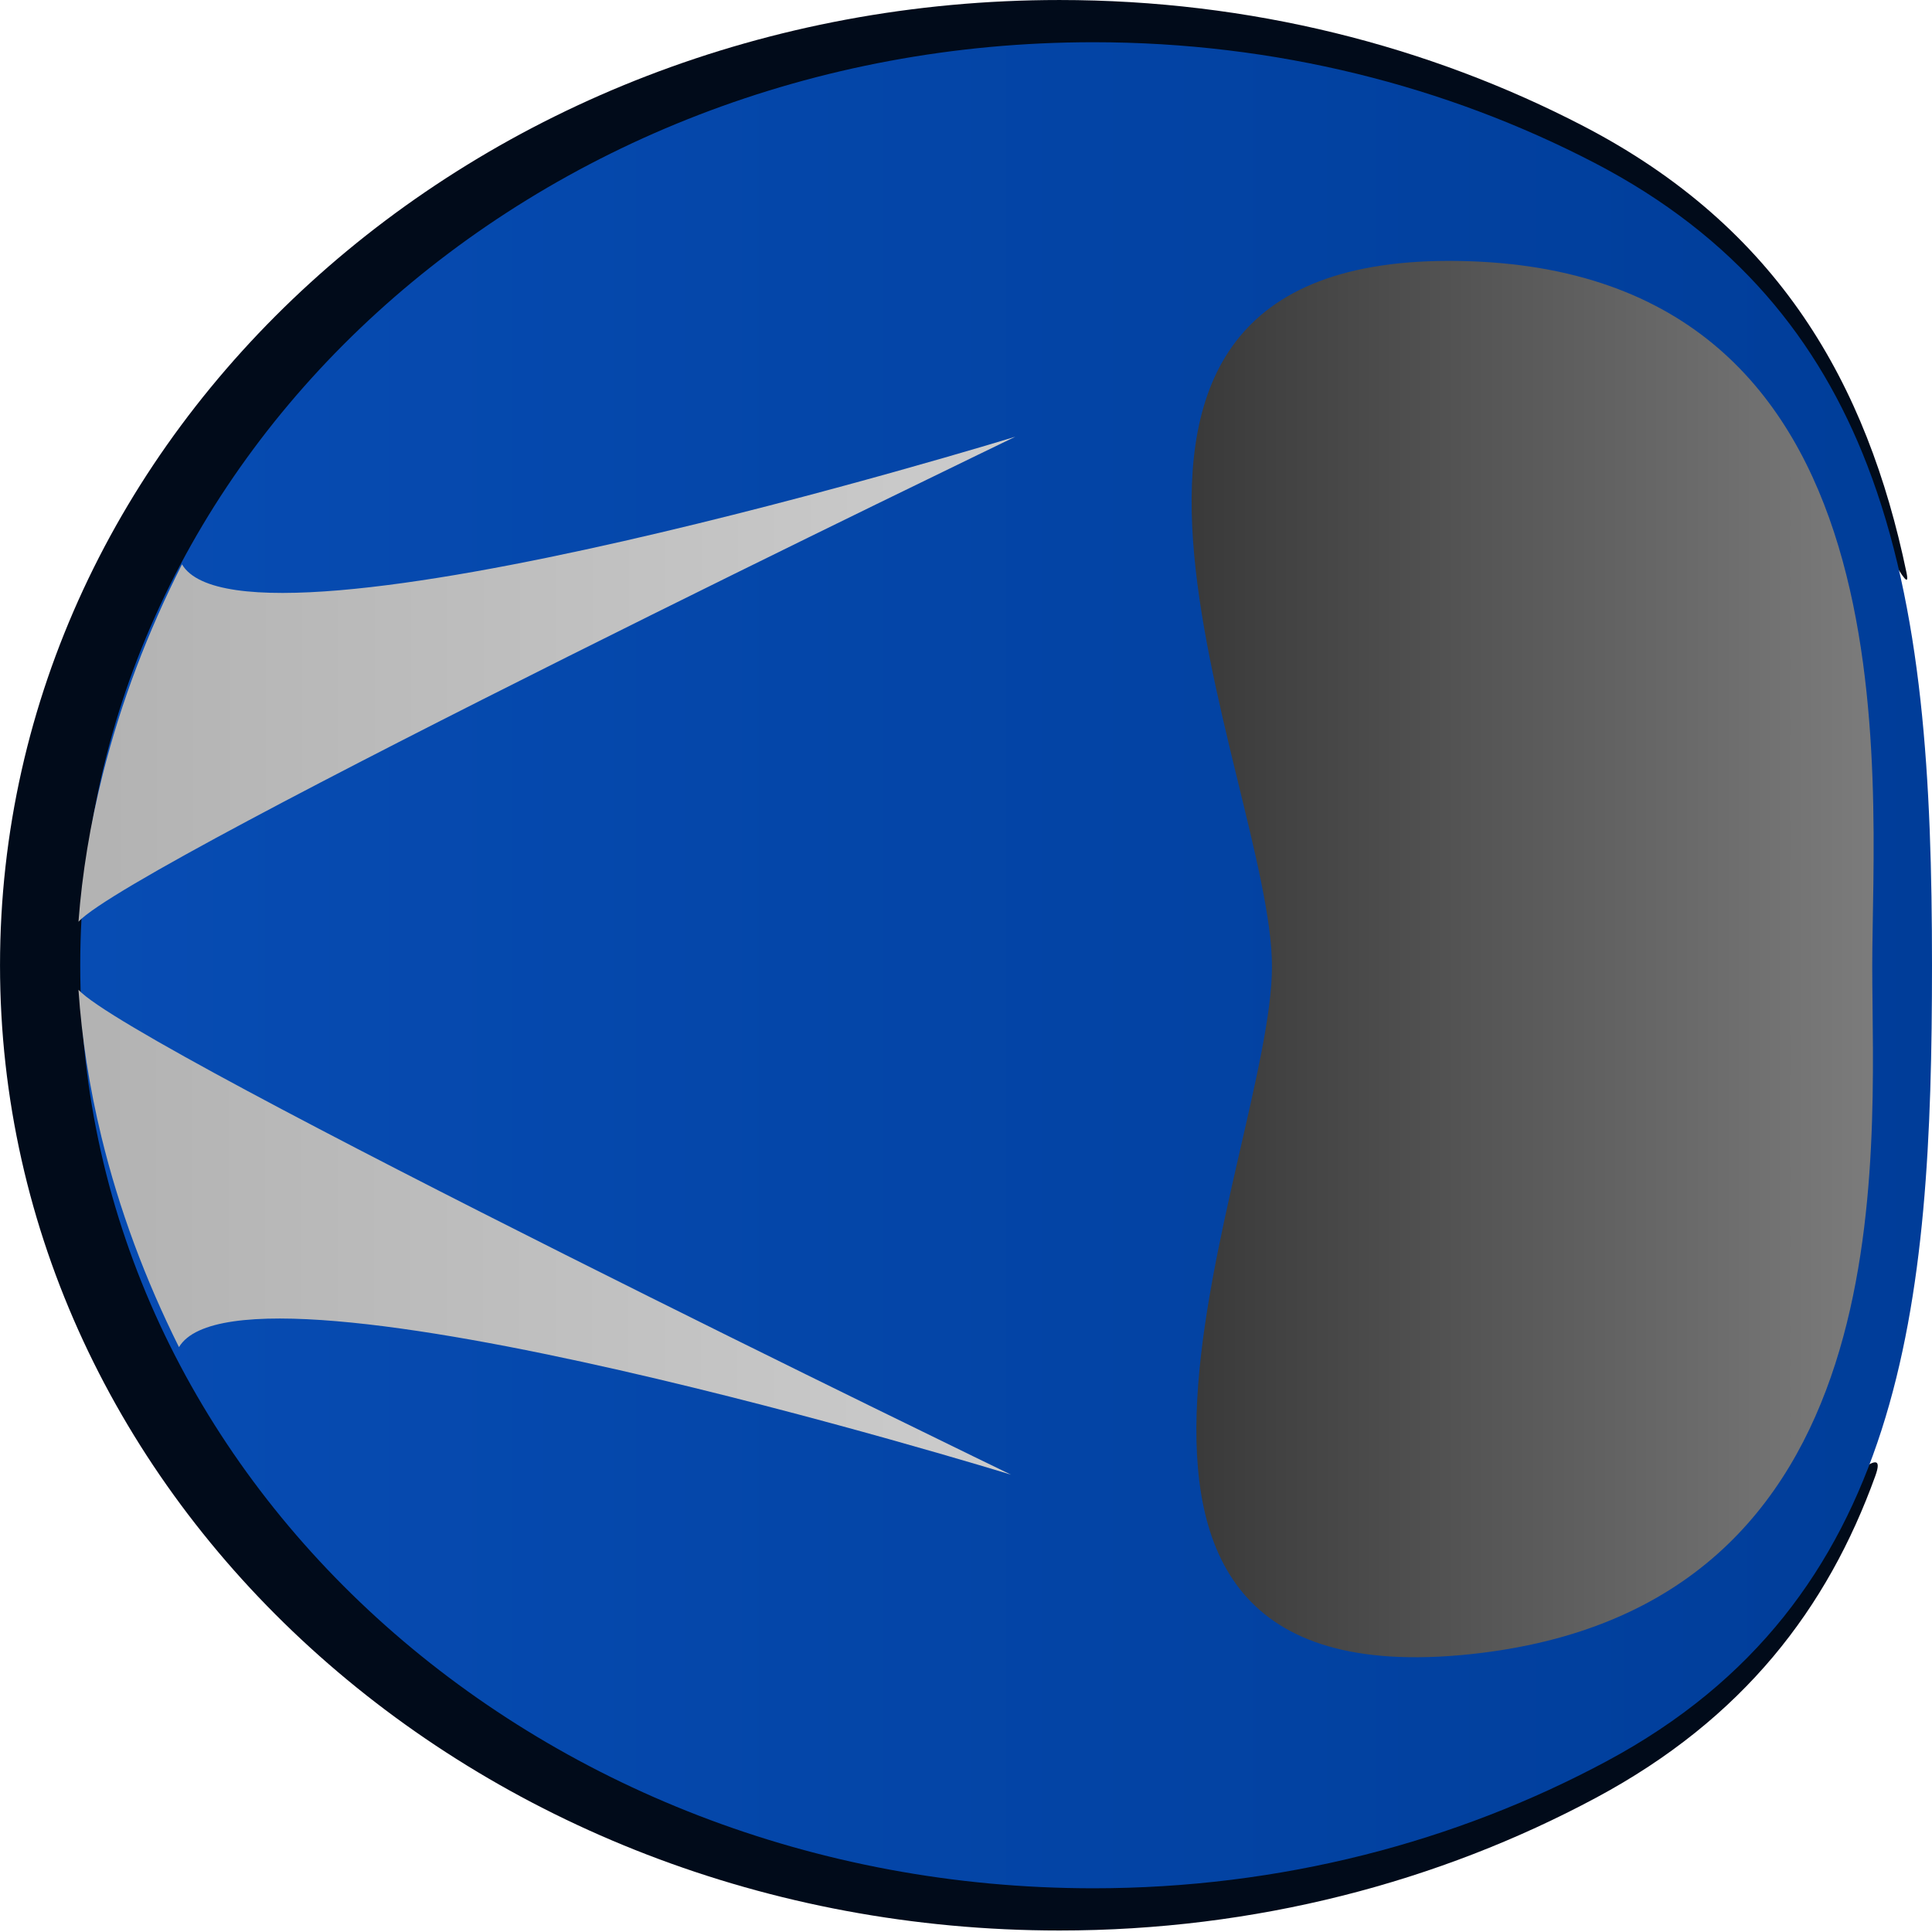
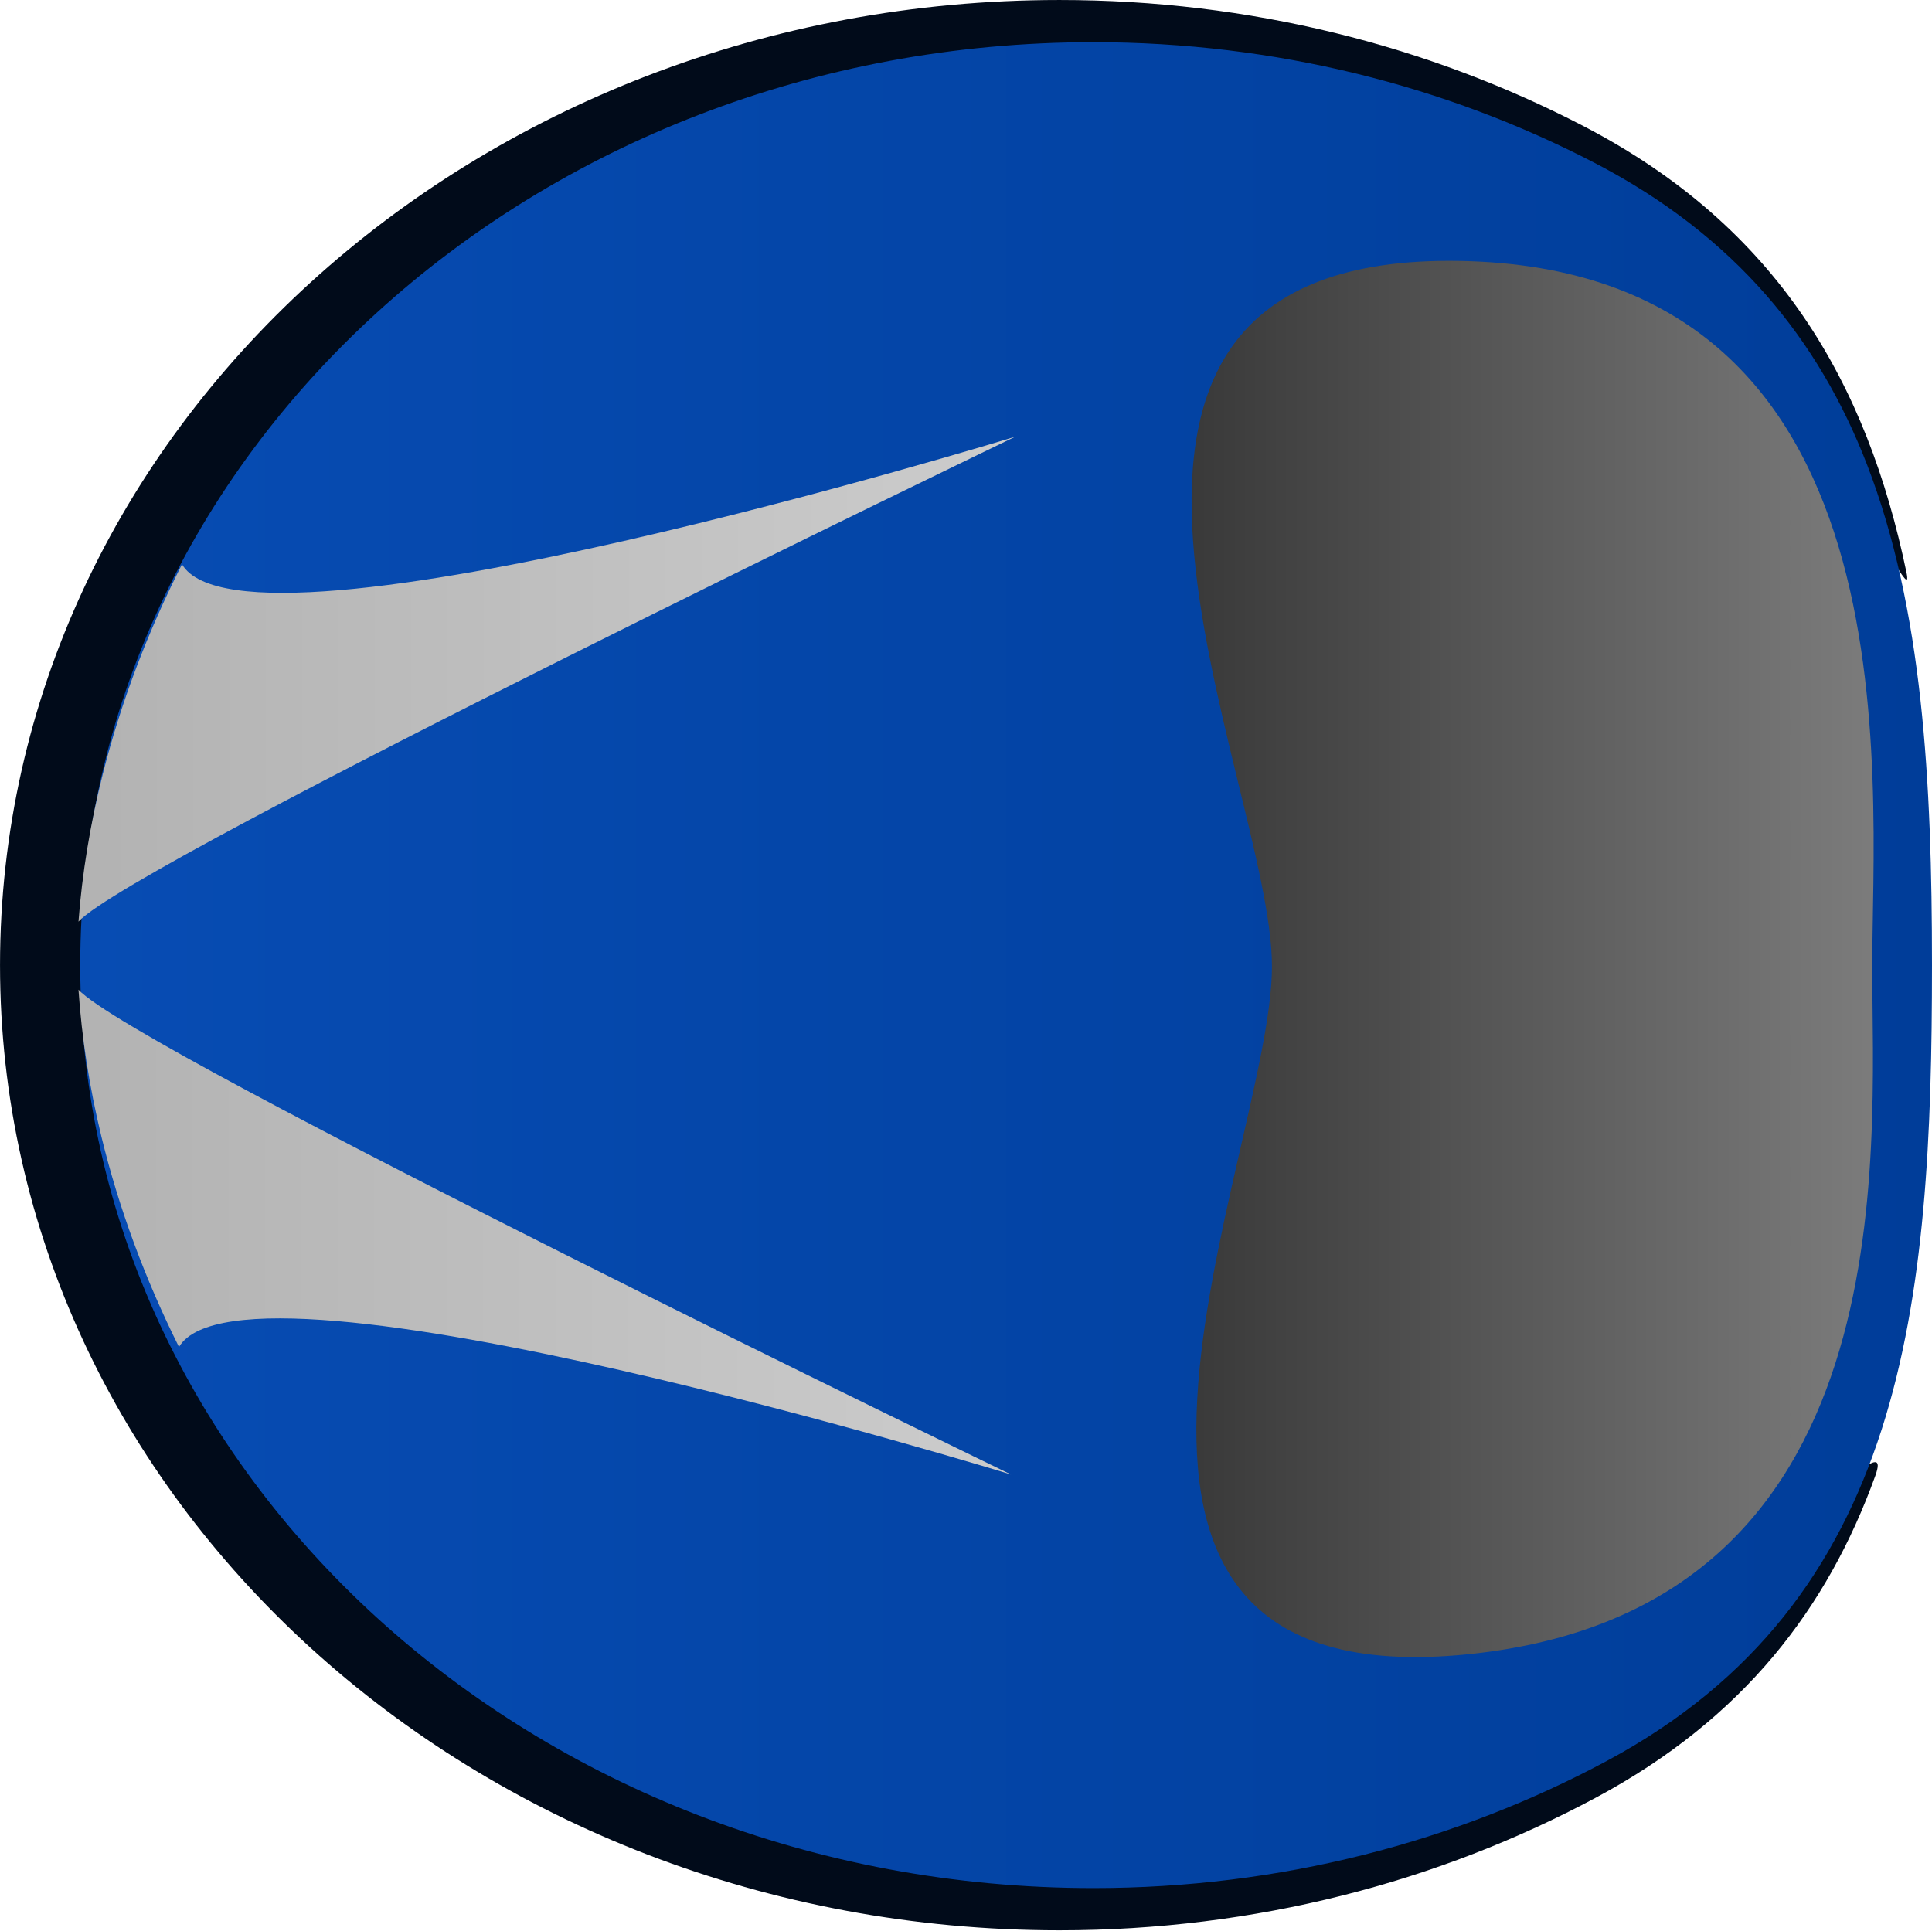
- <svg xmlns="http://www.w3.org/2000/svg" version="1.1" width="67" height="67" viewBox="0 0 67 67" id="svg21" xml:space="preserve">
+ <svg xmlns="http://www.w3.org/2000/svg" version="1.1" width="80.4" height="80.338" viewBox="0 0 80.4 80.338" id="svg21" xml:space="preserve">
  <defs id="defs12">
    <linearGradient x1="240.325" y1="183.09" x2="240.325" y2="203.09" gradientUnits="userSpaceOnUse" id="color-1">
      <stop offset="0" stop-color="#ffffff" stop-opacity="0.251" id="stop1" />
      <stop offset="1" stop-color="#ffffff" stop-opacity="0.102" id="stop2" />
    </linearGradient>
    <linearGradient x1="240.325" y1="183.09" x2="240.325" y2="203.09" gradientUnits="userSpaceOnUse" id="color-2">
      <stop offset="0" stop-color="#ffffff" stop-opacity="0.251" id="stop3" />
      <stop offset="1" stop-color="#ffffff" stop-opacity="0.102" id="stop4" />
    </linearGradient>
    <linearGradient x1="240.325" y1="183.09" x2="240.325" y2="203.09" gradientUnits="userSpaceOnUse" id="color-3">
      <stop offset="0" stop-color="#000000" stop-opacity="0.8" id="stop5" />
      <stop offset="1" stop-color="#000000" stop-opacity="0.502" id="stop6" />
    </linearGradient>
    <linearGradient x1="240" y1="156.304" x2="240" y2="203.696" gradientUnits="userSpaceOnUse" id="color-4">
      <stop offset="0" stop-color="#074cb3" id="stop7" />
      <stop offset="1" stop-color="#003d99" id="stop8" />
    </linearGradient>
    <linearGradient x1="235.169" y1="156.849" x2="235.169" y2="204.241" gradientUnits="userSpaceOnUse" id="color-5">
      <stop offset="0" stop-color="#b3b3b3" id="stop9" />
      <stop offset="1" stop-color="#e6e6e6" id="stop10" />
    </linearGradient>
    <linearGradient x1="245.366" y1="156.881" x2="245.366" y2="204.273" gradientUnits="userSpaceOnUse" id="color-6">
      <stop offset="0" stop-color="#b3b3b3" id="stop11" />
      <stop offset="1" stop-color="#e6e6e6" id="stop12" />
    </linearGradient>
    <linearGradient x1="240" y1="150.774" x2="240" y2="184.714" gradientUnits="userSpaceOnUse" id="color-7" gradientTransform="matrix(0.8971819,0,0,0.8971819,21.81132,15.39949)">
      <stop offset="0" stop-color="#4d3108" id="stop13" />
      <stop offset="1" stop-color="#331f00" id="stop14" />
    </linearGradient>
    <linearGradient x1="240" y1="150.374" x2="240" y2="186.34" gradientUnits="userSpaceOnUse" id="color-6-0">
      <stop offset="0" stop-color="#261700" id="stop11-9" />
      <stop offset="1" stop-color="#0d0800" id="stop12-4" />
    </linearGradient>
  </defs>
-   <g transform="matrix(0,-1.234511,1.355026,0,-209.0135,329.7568)" id="g21">
+   <g transform="matrix(0,-1.481413,1.626031,0,-250.8162,395.7082)" id="g21">
    <g stroke-width="0" stroke-miterlimit="10" id="g20">
      <g id="g19">
        <path d="m 246.019,183.186 c 2.183,6.06 4.861,12.032 7.201,18.016 0.022,0.055 0.043,0.111 0.065,0.166 -1.304,0.44 -2.84,0.805 -4.641,1.085 -0.021,-0.212 -0.043,-0.425 -0.064,-0.637 -0.636,-6.258 -1.413,-12.467 -2.59,-18.631 0.01,3.9e-4 0.02,7.9e-4 0.03,0.001 z" fill="url(#color-1)" stroke="#312817" id="path12" style="fill:url(#color-1)" />
        <path d="m 240.325,203.09 c -3.205,0.057 -5.923,-0.095 -8.218,-0.419 0.55,-1.403 1.092,-2.809 1.619,-4.221 1.901,-5.095 3.766,-10.15 5.245,-15.353 0.441,-0.004 0.893,-0.006 1.354,-0.007 0.701,-9.7e-4 1.377,0.002 2.03,0.009 -0.528,6.542 -0.983,13.144 -1.211,19.689 -2e-4,0.095 -4.7e-4,0.189 -7.9e-4,0.284 -0.269,0.007 -0.542,0.013 -0.818,0.018 z" fill="url(#color-2)" stroke="#312817" id="path13" style="fill:url(#color-2)" />
        <path d="m 260.039,193.09 c 0,5.523 -3.684,9.714 -19.714,10 -15.743,0.281 -19.714,-4.477 -19.714,-10 0,-5.523 -4.895,-9.966 19.714,-10 23.742,-0.033 19.714,4.477 19.714,10 z" fill="url(#color-3)" stroke="#312817" id="path14" style="fill:url(#color-3)" />
        <g stroke="#000000" id="g18">
          <path d="m 212.885,181.366 c 0,-14.975 12.14,-27.115 27.115,-27.115 14.975,0 27.115,12.14 27.115,27.115 0,4.876 -1.287,9.452 -3.54,13.406 -2.85,5.002 -7.246,7.266 -12.538,8.27 -3.372,0.64 36.162,-13.862 -10.18,-24.088 -0.154,-0.034 -0.886,-0.118 -1.041,-0.105 -41.759,3.45 -10.017,24.76 -14.163,23.396 -3.708,-1.22 -6.816,-3.371 -9.037,-7.144 -2.371,-4.028 -3.731,-8.723 -3.731,-13.735 z" fill="#010b1a" id="path15" />
          <path d="m 214.071,182.233 c 0,-14.32 11.609,-25.929 25.929,-25.929 14.32,0 25.929,11.609 25.929,25.929 0,4.663 -1.231,9.039 -3.385,12.819 -2.069,3.63 -4.989,5.752 -8.489,6.984 -4.049,1.425 -8.875,1.66 -14.055,1.66 -9.527,0 -17.854,-0.672 -22.361,-8.329 -2.267,-3.852 -3.568,-8.341 -3.568,-13.135 z m 25.893,19.934 c 5.281,0 19.596,1.214 19.82,-10.562 0.224,-11.79 -14.539,-4.801 -19.82,-4.801 -5.281,0 -20.665,-6.783 -19.32,5.051 1.276,11.224 14.039,10.312 19.32,10.312 z" fill="url(#color-4)" id="path16" style="fill:url(#color-4)" />
          <path d="m 225.688,180.13 c 0,0 6.639,-19.634 3.585,-21.299 1.894,-0.861 3.868,-1.532 5.896,-1.982 1.41,-0.313 2.794,-0.507 4.142,-0.59 -1.682,1.394 -13.624,23.871 -13.624,23.871 z" fill="url(#color-5)" id="path17" style="fill:url(#color-5)" />
          <path d="m 241.224,156.259 c 1.349,0.093 2.733,0.298 4.142,0.622 2.028,0.466 4.002,1.152 5.896,2.027 -3.054,1.642 3.585,21.327 3.585,21.327 0,0 -11.942,-22.569 -13.624,-23.976 z" fill="url(#color-6)" id="path18" style="fill:url(#color-6)" />
        </g>
      </g>
    </g>
  </g>
</svg>
